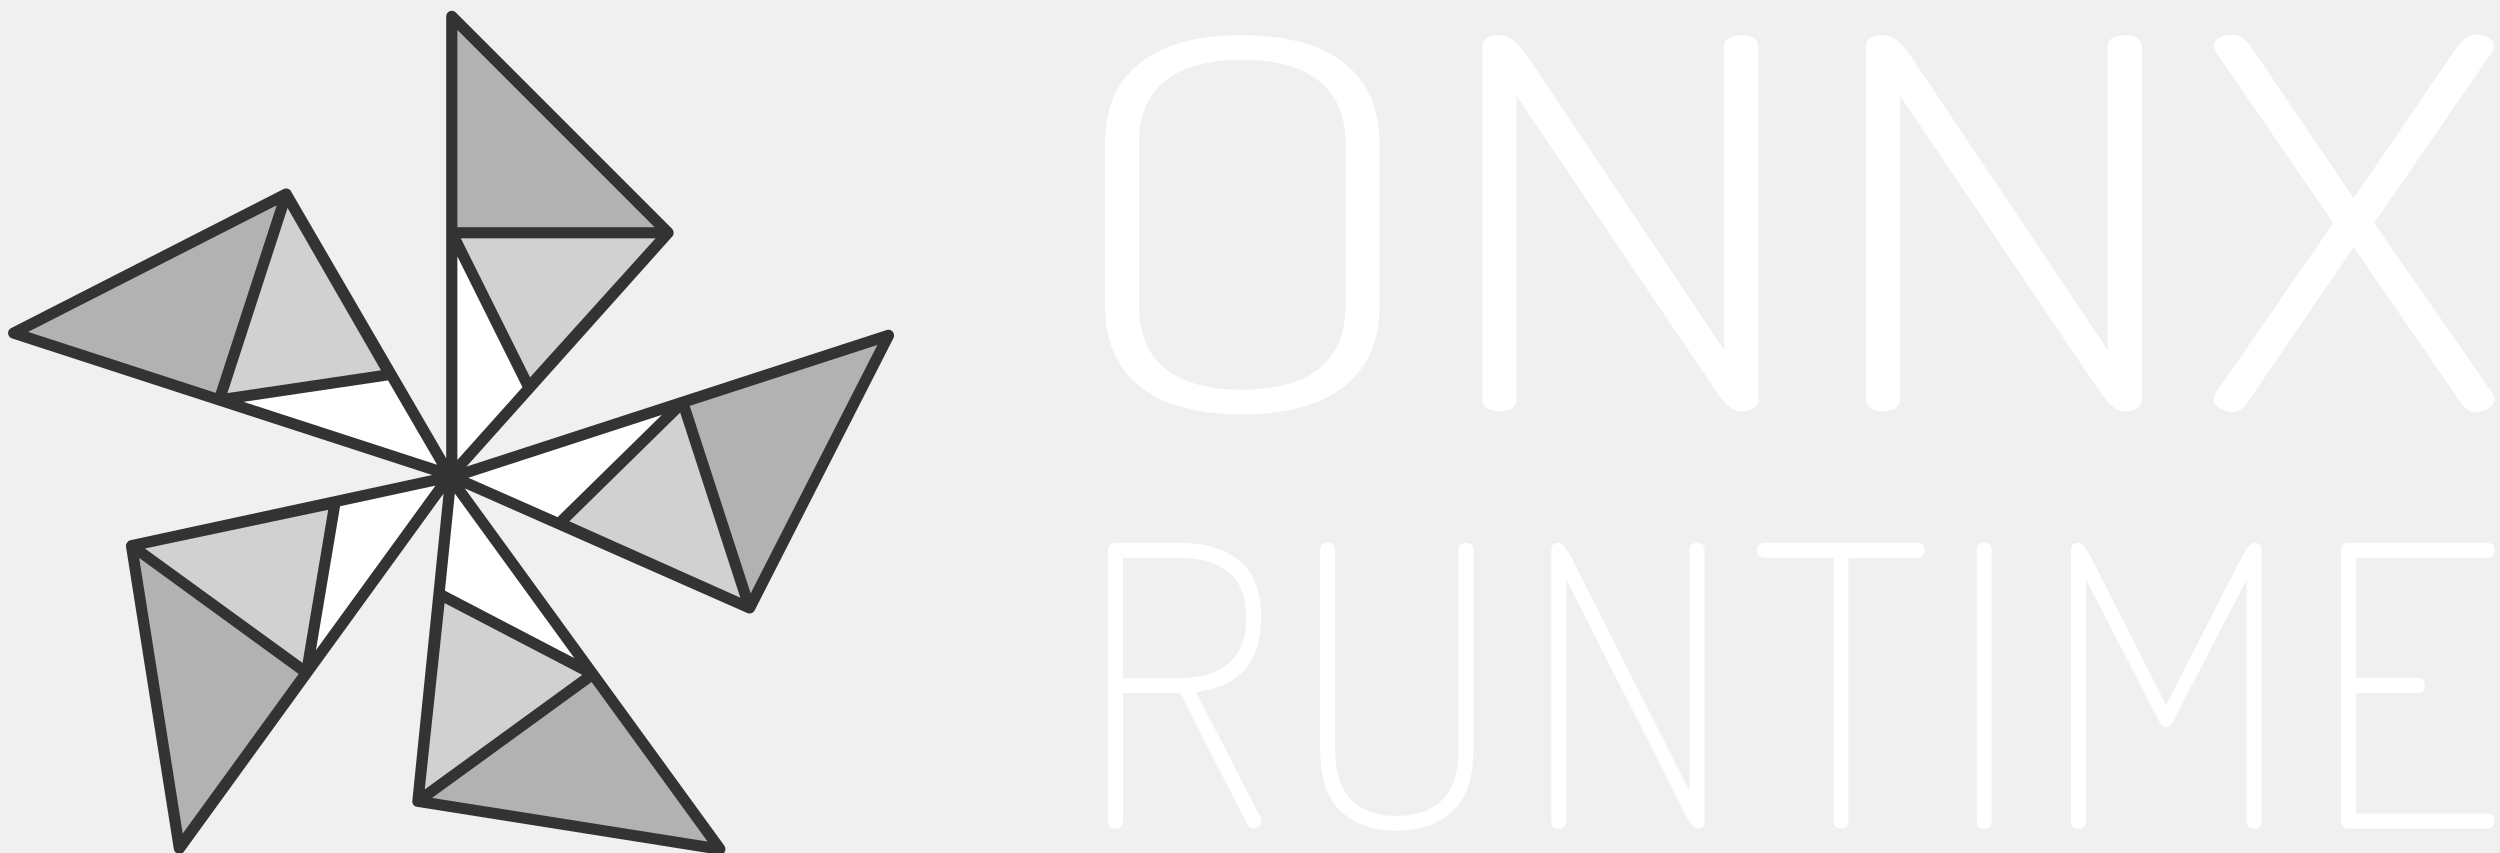
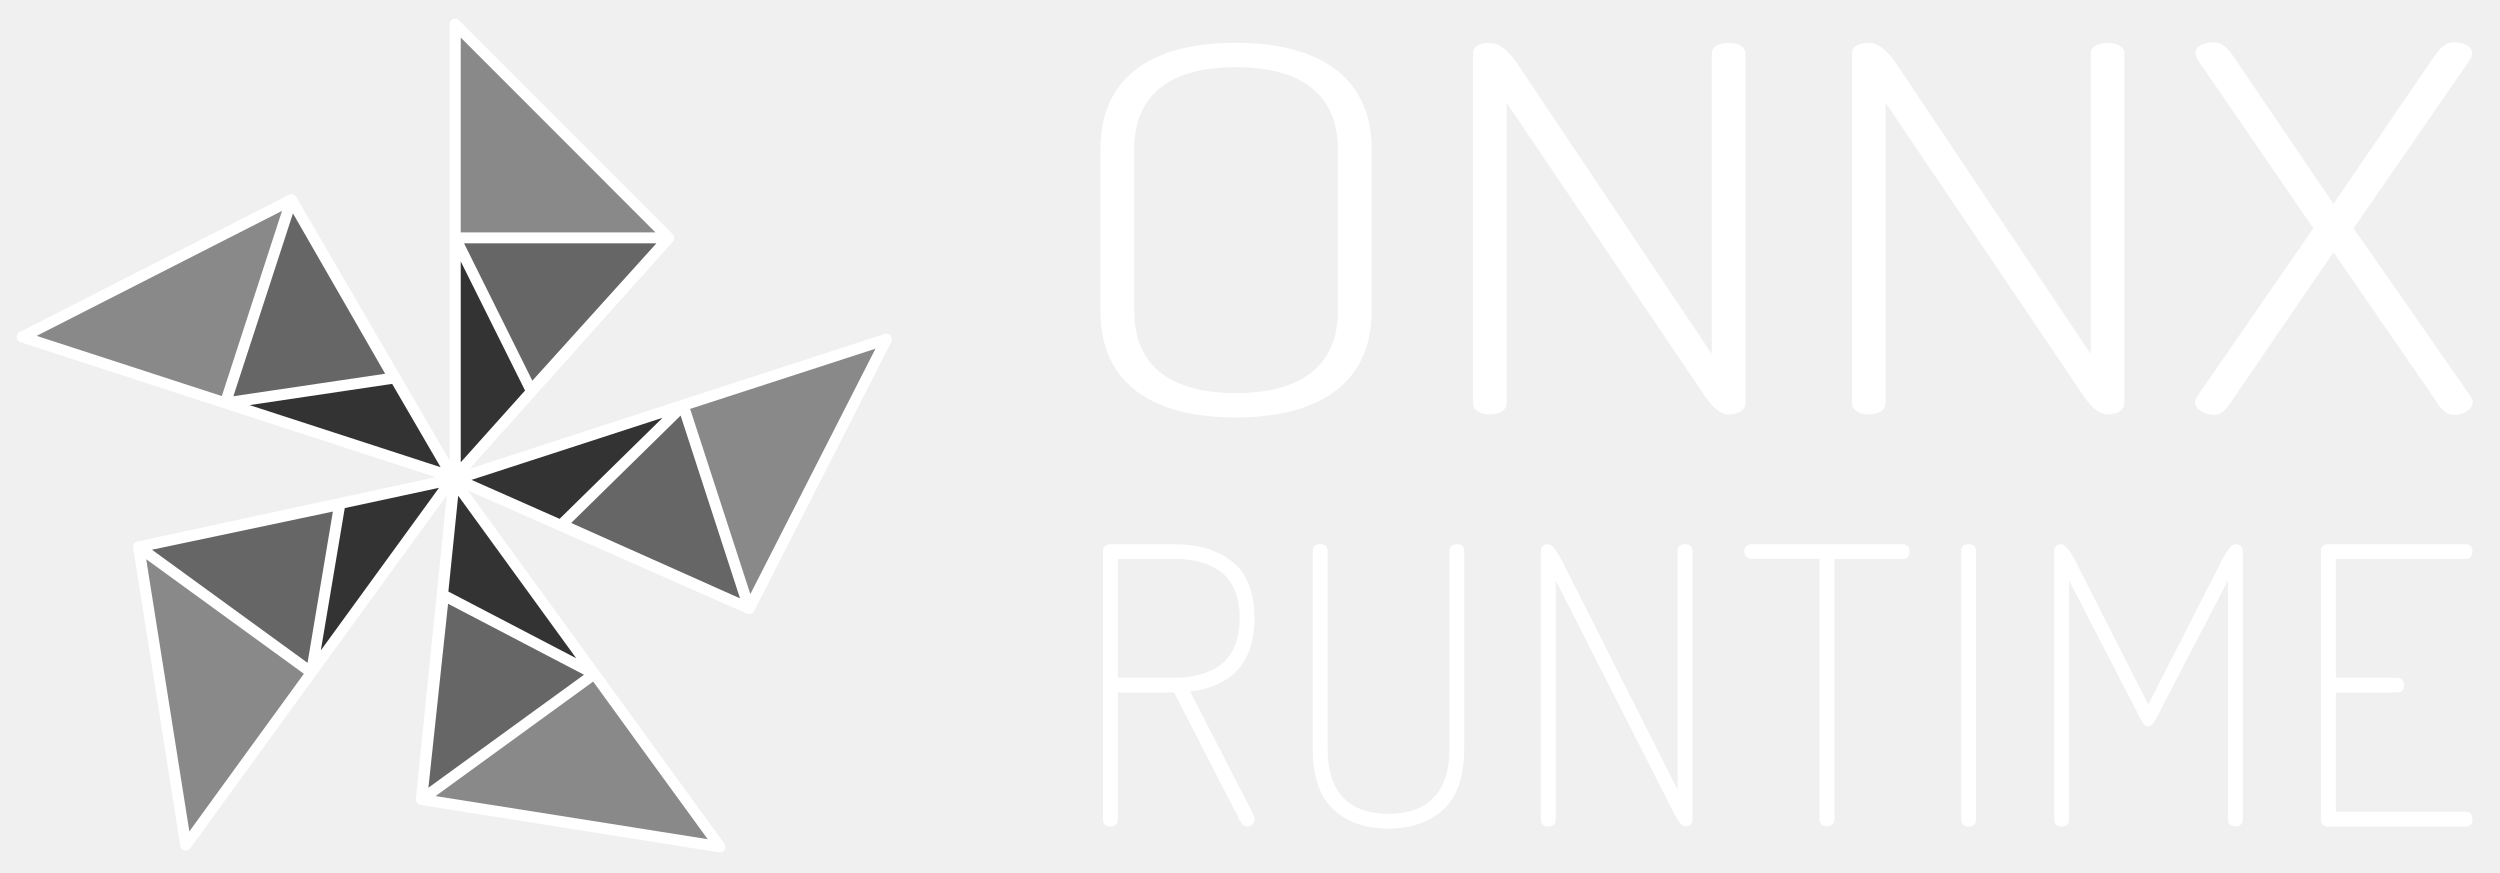
- <svg xmlns="http://www.w3.org/2000/svg" version="1.1" id="Layer_1" x="0px" y="0px" viewBox="0 0 217 74" style="enable-background:new 0 0 217 74;" xml:space="preserve">
-   <style type="text/css">
- 	.st0{fill:#FFFFFF;}
- 	.st1{fill:#D1D1D1;}
- 	.st2{fill:#B2B2B2;}
- 	.st3{fill:#333333;}
- </style>
-   <g>
-     <g>
-       <g>
-         <path class="st0" d="M95.92,26.59V12.43c0-6.83,5.14-9.38,11.88-9.38c6.68,0,11.94,2.55,11.94,9.38v14.16     c0,6.83-5.26,9.38-11.94,9.38C101.07,35.97,95.92,33.43,95.92,26.59z M116.79,12.43c0-4.96-3.37-7.24-8.99-7.24     c-5.62,0-8.93,2.28-8.93,7.24v14.16c0,4.96,3.31,7.24,8.93,7.24c5.62,0,8.99-2.28,8.99-7.24V12.43z" />
-         <path class="st0" d="M149.02,34.05L131.63,8.32v26.4c0,0.67-0.71,0.98-1.48,0.98c-0.71,0-1.48-0.31-1.48-0.98V3.99     c0-0.71,0.71-0.94,1.48-0.94c1.06,0,1.89,1.07,2.42,1.83l17.09,25.51V3.99c0-0.67,0.77-0.94,1.48-0.94     c0.77,0,1.48,0.27,1.48,0.94v30.73c0,0.67-0.71,0.98-1.48,0.98C150.26,35.71,149.55,34.81,149.02,34.05z" />
-         <path class="st0" d="M182.3,34.05L164.92,8.32v26.4c0,0.67-0.71,0.98-1.48,0.98c-0.71,0-1.48-0.31-1.48-0.98V3.99     c0-0.71,0.71-0.94,1.48-0.94c1.06,0,1.89,1.07,2.42,1.83l17.09,25.51V3.99c0-0.67,0.77-0.94,1.48-0.94     c0.77,0,1.48,0.27,1.48,0.94v30.73c0,0.67-0.71,0.98-1.48,0.98C183.54,35.71,182.83,34.81,182.3,34.05z" />
-         <path class="st0" d="M204.3,21.46l-8.75,12.78c-0.41,0.63-0.89,1.52-1.77,1.52c-0.77,0-1.66-0.49-1.66-1.12     c0-0.18,0.12-0.36,0.24-0.58l10.17-14.7l-9.99-14.56c-0.24-0.31-0.36-0.58-0.36-0.85c0-0.58,0.71-0.94,1.66-0.94     c0.83,0,1.42,0.85,1.89,1.56l8.57,12.64l8.63-12.64c0.47-0.62,1.01-1.56,1.89-1.56c0.95,0,1.66,0.36,1.66,0.94     c0,0.27-0.12,0.54-0.36,0.85l-10.05,14.56l10.23,14.7c0.12,0.22,0.24,0.4,0.24,0.58c0,0.63-0.83,1.12-1.66,1.12     c-0.89,0-1.36-0.89-1.77-1.52L204.3,21.46z" />
-       </g>
-       <g>
-         <path class="st0" d="M109.47,53.62c0-2.28-0.65-3.95-1.94-4.97c-1.29-1.02-2.99-1.53-5.06-1.53l-5.65,0     c-0.43,0.05-0.64,0.26-0.64,0.62v23.54c0,0.43,0.22,0.65,0.65,0.65s0.65-0.22,0.65-0.65V60.15h4.94l5.4,10.53l0.01,0.02h0.01     c0.01,0.01,0.05,0.06,0.14,0.24l0.14,0.38c0.05,0.07,0.11,0.16,0.19,0.27c0.08,0.12,0.17,0.2,0.25,0.25     c0.08,0.05,0.18,0.07,0.27,0.07c0.19,0,0.35-0.06,0.47-0.18c0.12-0.12,0.18-0.28,0.18-0.47c0-0.12-0.04-0.25-0.11-0.39     l-5.55-10.8C107.57,59.61,109.47,57.44,109.47,53.62z M108.17,53.62c0,1.78-0.51,3.11-1.52,3.96c-1.01,0.85-2.42,1.28-4.18,1.28     h-5V48.42h5c1.76,0,3.17,0.42,4.18,1.26C107.66,50.51,108.17,51.83,108.17,53.62z" />
-         <path class="st0" d="M127.25,47.12c-0.43,0-0.65,0.21-0.65,0.62v17.38c0,1.9-0.47,3.34-1.39,4.28c-0.92,0.95-2.26,1.42-3.98,1.42     c-1.72,0-3.05-0.48-3.96-1.42c-0.91-0.95-1.38-2.39-1.38-4.28V47.73c0-0.41-0.22-0.62-0.65-0.62s-0.65,0.21-0.65,0.62v17.38     c0,2.41,0.61,4.2,1.8,5.32c1.2,1.12,2.82,1.68,4.83,1.68s3.64-0.57,4.85-1.68c1.21-1.12,1.82-2.91,1.82-5.32V47.73     C127.9,47.32,127.68,47.12,127.25,47.12z" />
-         <path class="st0" d="M147.3,47.12c-0.43,0-0.65,0.21-0.65,0.62V68.7l-10.27-20.34c-0.46-0.83-0.82-1.24-1.08-1.24     c-0.43,0-0.65,0.21-0.65,0.62v23.54c0,0.43,0.22,0.65,0.65,0.65c0.43,0,0.65-0.22,0.65-0.65V50.3l10.34,20.38     c0.42,0.83,0.75,1.24,1.02,1.24c0.43,0,0.65-0.22,0.65-0.65V47.73C147.95,47.32,147.74,47.12,147.3,47.12z" />
-         <path class="st0" d="M166.38,47.12h-13.22c-0.19,0-0.35,0.07-0.47,0.2c-0.12,0.13-0.18,0.28-0.18,0.45     c0,0.17,0.06,0.32,0.18,0.45c0.12,0.13,0.28,0.2,0.47,0.2h5.98v22.85c0,0.43,0.22,0.65,0.65,0.65c0.43,0,0.65-0.22,0.65-0.65     V48.42h5.95c0.43,0,0.65-0.23,0.65-0.68C167.03,47.32,166.81,47.12,166.38,47.12z" />
-         <path class="st0" d="M172.23,47.12c-0.43,0-0.65,0.21-0.65,0.62v23.54c0,0.43,0.22,0.65,0.65,0.65c0.43,0,0.65-0.22,0.65-0.65     V47.73C172.88,47.32,172.66,47.12,172.23,47.12z" />
-         <path class="st0" d="M195.66,47.12c-0.27,0-0.62,0.41-1.08,1.24l-6.56,12.85l-6.53-12.85c-0.46-0.83-0.82-1.24-1.08-1.24     c-0.43,0-0.65,0.21-0.65,0.62v23.54c0,0.43,0.22,0.65,0.65,0.65c0.43,0,0.65-0.22,0.65-0.65V50.3l6.28,12.16     c0.21,0.45,0.43,0.67,0.68,0.67c0.22,0,0.44-0.22,0.68-0.66l6.31-12.16v20.97c0,0.43,0.22,0.65,0.65,0.65     c0.43,0,0.65-0.22,0.65-0.65V47.73C196.31,47.32,196.09,47.12,195.66,47.12z" />
-         <path class="st0" d="M215.89,70.62H204.5V60.15h5.37c0.41,0,0.62-0.21,0.62-0.62c0-0.45-0.21-0.68-0.62-0.68h-5.37V48.42h11.39     c0.41,0,0.62-0.23,0.62-0.68c0-0.4-0.21-0.62-0.62-0.62h-12.04c-0.43,0-0.65,0.22-0.65,0.65v23.5c0,0.43,0.22,0.65,0.65,0.65     h12.04c0.41,0,0.62-0.21,0.62-0.62C216.5,70.85,216.29,70.62,215.89,70.62z" />
+ <svg xmlns="http://www.w3.org/2000/svg" width="1052" height="367" overflow="hidden">
+   <defs>
+     <clipPath id="clip0">
+       <rect x="120" y="161" width="1052" height="367" />
+     </clipPath>
+     <clipPath id="clip1">
+       <rect x="121" y="162" width="1050" height="365" />
+     </clipPath>
+     <clipPath id="clip2">
+       <rect x="121" y="162" width="1050" height="365" />
+     </clipPath>
+   </defs>
+   <g clip-path="url(#clip0)" transform="translate(-120 -161)">
+     <g clip-path="url(#clip1)">
+       <g clip-path="url(#clip2)">
+         <path d="M583.054 291.727 583.054 223.929C583.054 191.196 607.654 178.996 639.986 178.996 671.986 178.996 697.185 191.196 697.185 223.929L697.185 291.727C697.185 324.46 671.986 336.659 639.986 336.659 607.654 336.659 583.054 324.46 583.054 291.727ZM682.985 223.929C682.985 200.196 666.852 189.263 639.986 189.263 613.12 189.263 597.254 200.196 597.254 223.929L597.254 291.727C597.254 315.46 613.12 326.393 639.986 326.393 666.852 326.393 682.985 315.46 682.985 291.727L682.985 223.929Z" fill="#FFFFFF" transform="matrix(1 0 -0 1.00001 0.016981 0.00177532)" />
+         <path d="M837.249 327.46 753.984 204.262 753.984 330.66C753.984 333.86 750.584 335.393 746.917 335.393 743.518 335.393 739.851 333.926 739.851 330.66L739.851 183.529C739.851 180.13 743.251 179.063 746.917 179.063 751.984 179.063 755.984 184.196 758.517 187.863L840.315 309.993 840.315 183.529C840.315 180.329 843.982 179.063 847.382 179.063 851.048 179.063 854.448 180.329 854.448 183.529L854.448 330.66C854.448 333.86 851.048 335.393 847.382 335.393 843.182 335.326 839.782 331.06 837.249 327.46Z" fill="#FFFFFF" transform="matrix(1 0 -0 1.00001 0.016981 0.00177532)" />
+         <path d="M996.645 327.46 913.447 204.262 913.447 330.66C913.447 333.86 910.047 335.393 906.381 335.393 902.981 335.393 899.314 333.926 899.314 330.66L899.314 183.529C899.314 180.13 902.714 179.063 906.381 179.063 911.447 179.063 915.447 184.196 917.98 187.863L999.779 309.993 999.779 183.529C999.779 180.329 1003.45 179.063 1006.85 179.063 1010.51 179.063 1013.91 180.329 1013.91 183.529L1013.91 330.66C1013.91 333.86 1010.51 335.393 1006.85 335.393 1002.58 335.326 999.179 331.06 996.645 327.46Z" fill="#FFFFFF" transform="matrix(1 0 -0 1.00001 0.016981 0.00177532)" />
+         <path d="M1101.91 267.128 1060.04 328.326C1058.04 331.326 1055.78 335.593 1051.58 335.593 1047.91 335.593 1043.64 333.26 1043.64 330.26 1043.64 329.393 1044.18 328.526 1044.78 327.46L1093.44 257.061 1045.58 187.329C1044.44 185.863 1043.84 184.529 1043.84 183.263 1043.84 180.463 1047.24 178.796 1051.78 178.796 1055.71 178.796 1058.58 182.863 1060.84 186.263L1101.91 246.795 1143.24 186.263C1145.51 183.263 1148.04 178.796 1152.31 178.796 1156.84 178.796 1160.24 180.529 1160.24 183.263 1160.24 184.529 1159.71 185.863 1158.51 187.329L1110.38 257.061 1159.38 327.46C1159.91 328.526 1160.51 329.393 1160.51 330.26 1160.51 333.26 1156.58 335.593 1152.58 335.593 1148.31 335.593 1146.04 331.326 1144.11 328.326L1101.91 267.128Z" fill="#FFFFFF" transform="matrix(1 0 -0 1.00001 0.016981 0.00177532)" />
+         <path d="M647.853 421.124C647.853 410.191 644.72 402.191 638.52 397.325 632.386 392.458 624.187 389.992 614.254 389.992L587.187 389.992C585.121 390.192 584.121 391.192 584.121 392.925L584.121 505.656C584.121 507.722 585.188 508.789 587.254 508.789 589.321 508.789 590.387 507.722 590.387 505.656L590.387 452.39 614.054 452.39 639.92 502.789 639.986 502.923 640.053 502.923C640.12 502.989 640.32 503.189 640.72 504.123L641.386 505.923C641.586 506.256 641.92 506.656 642.253 507.189 642.653 507.722 643.053 508.122 643.453 508.389 643.853 508.589 644.32 508.722 644.786 508.722 645.72 508.722 646.453 508.456 647.053 507.856 647.653 507.256 647.919 506.523 647.919 505.589 647.919 504.989 647.719 504.389 647.386 503.723L620.787 451.99C638.786 449.79 647.853 439.391 647.853 421.124ZM641.653 421.124C641.653 429.658 639.186 436.057 634.386 440.057 629.52 444.124 622.787 446.19 614.32 446.19L590.387 446.19 590.387 396.192 614.32 396.192C622.787 396.192 629.52 398.191 634.386 402.191 639.186 406.258 641.653 412.591 641.653 421.124Z" fill="#FFFFFF" transform="matrix(1 0 -0 1.00001 0.016981 0.00177532)" />
+         <path d="M733.051 389.992C730.984 389.992 729.918 390.992 729.918 392.925L729.918 476.123C729.918 485.19 727.651 492.123 723.251 496.656 718.851 501.189 712.451 503.456 704.185 503.456 695.985 503.456 689.585 501.189 685.252 496.656 680.852 492.123 678.652 485.256 678.652 476.123L678.652 392.925C678.652 390.992 677.586 389.992 675.519 389.992 673.452 389.992 672.386 390.992 672.386 392.925L672.386 476.123C672.386 487.656 675.319 496.256 681.052 501.589 686.785 506.923 694.585 509.656 704.185 509.656 713.785 509.656 721.585 506.923 727.384 501.589 733.184 496.256 736.118 487.656 736.118 476.123L736.118 392.925C736.118 390.992 735.051 389.992 733.051 389.992Z" fill="#FFFFFF" transform="matrix(1 0 -0 1.00001 0.016981 0.00177532)" />
+         <path d="M829.049 389.992C826.982 389.992 825.916 390.992 825.916 392.925L825.916 493.323 776.717 395.925C774.517 391.925 772.783 389.992 771.517 389.992 769.45 389.992 768.384 390.992 768.384 392.925L768.384 505.656C768.384 507.722 769.45 508.789 771.517 508.789 773.583 508.789 774.65 507.722 774.65 505.656L774.65 405.258 824.182 502.789C826.182 506.789 827.782 508.722 829.049 508.722 831.116 508.722 832.182 507.656 832.182 505.589L832.182 392.925C832.182 390.992 831.116 389.992 829.049 389.992Z" fill="#FFFFFF" transform="matrix(1 0 -0 1.00001 0.016981 0.00177532)" />
+         <path d="M920.38 389.992 857.048 389.992C856.115 389.992 855.382 390.325 854.782 390.925 854.182 391.525 853.915 392.258 853.915 393.058 853.915 393.858 854.182 394.592 854.782 395.192 855.382 395.858 856.115 396.125 857.048 396.125L885.648 396.125 885.648 505.523C885.648 507.589 886.714 508.656 888.781 508.656 890.848 508.656 891.914 507.589 891.914 505.523L891.914 396.192 920.38 396.192C922.447 396.192 923.514 395.058 923.514 392.925 923.447 390.992 922.447 389.992 920.38 389.992Z" fill="#FFFFFF" transform="matrix(1 0 -0 1.00001 0.016981 0.00177532)" />
+         <path d="M948.38 389.992C946.313 389.992 945.247 390.992 945.247 392.925L945.247 505.656C945.247 507.722 946.313 508.789 948.38 508.789 950.446 508.789 951.513 507.722 951.513 505.656L951.513 392.925C951.513 390.992 950.446 389.992 948.38 389.992Z" fill="#FFFFFF" transform="matrix(1 0 -0 1.00001 0.016981 0.00177532)" />
+         <path d="M1060.58 389.992C1059.31 389.992 1057.58 391.925 1055.38 395.925L1023.98 457.457 992.712 395.925C990.512 391.925 988.779 389.992 987.512 389.992 985.446 389.992 984.379 390.992 984.379 392.925L984.379 505.656C984.379 507.722 985.446 508.789 987.512 508.789 989.579 508.789 990.646 507.722 990.646 505.656L990.646 405.258 1020.71 463.457C1021.71 465.59 1022.78 466.657 1023.98 466.657 1025.04 466.657 1026.11 465.59 1027.24 463.457L1057.51 405.191 1057.51 505.589C1057.51 507.656 1058.58 508.722 1060.64 508.722 1062.71 508.722 1063.78 507.656 1063.78 505.589L1063.78 392.925C1063.71 390.992 1062.64 389.992 1060.58 389.992Z" fill="#FFFFFF" transform="matrix(1 0 -0 1.00001 0.016981 0.00177532)" />
+         <path d="M1157.44 502.523 1102.91 502.523 1102.91 452.39 1128.64 452.39C1130.58 452.39 1131.58 451.39 1131.58 449.457 1131.58 447.257 1130.58 446.19 1128.64 446.19L1102.91 446.19 1102.91 396.192 1157.44 396.192C1159.38 396.192 1160.38 395.058 1160.38 392.925 1160.38 390.992 1159.38 389.992 1157.44 389.992L1099.78 389.992C1097.71 389.992 1096.64 391.058 1096.64 393.125L1096.64 505.656C1096.64 507.722 1097.71 508.789 1099.78 508.789L1157.44 508.789C1159.38 508.789 1160.38 507.789 1160.38 505.856 1160.38 503.656 1159.38 502.523 1157.44 502.523Z" fill="#FFFFFF" transform="matrix(1 0 -0 1.00001 0.016981 0.00177532)" />
+         <path d="M408.125 331.926 312.527 362.926 356.992 382.125Z" fill="#333333" transform="matrix(1 0 -0 1.00001 0.016981 0.00177532)" />
+         <path d="M356.992 382.125 435.924 417.391 408.125 331.926Z" fill="#666666" transform="matrix(1 0 -0 1.00001 0.016981 0.00177532)" />
+         <path d="M493.523 304.127 493.656 304.06C493.656 304.127 493.589 304.127 493.523 304.127Z" fill="#B2B2B2" transform="matrix(1 0 -0 1.00001 0.016981 0.00177532)" />
+         <path d="M493.523 304.127C490.19 305.193 408.125 331.86 408.125 331.86L435.924 417.324 493.656 304.06 493.523 304.127Z" fill="#898989" transform="matrix(1 0 -0 1.00001 0.016981 0.00177532)" />
+         <path d="M343.993 324.726 312.06 260.594 312.06 361.059Z" fill="#333333" transform="matrix(1 0 -0 1.00001 0.016981 0.00177532)" />
+         <path d="M343.993 324.726 401.925 260.594 312.06 260.594Z" fill="#666666" transform="matrix(1 0 -0 1.00001 0.016981 0.00177532)" />
+         <path d="M401.925 260.594 312.06 170.663C312.06 171.263 312.06 260.594 312.06 260.594L401.925 260.594Z" fill="#898989" transform="matrix(1 0 -0 1.00001 0.016981 0.00177532)" />
+         <path d="M285.461 319.393 214.529 329.926 310.127 360.992Z" fill="#333333" transform="matrix(1 0 -0 1.00001 0.016981 0.00177532)" />
+         <path d="M285.461 319.393 242.328 244.395 214.529 329.926Z" fill="#666666" transform="matrix(1 0 -0 1.00001 0.016981 0.00177532)" />
+         <path d="M242.328 244.395 129.064 302.127C129.597 302.327 214.595 329.926 214.595 329.926L242.328 244.395Z" fill="#898989" transform="matrix(1 0 -0 1.00001 0.016981 0.00177532)" />
+         <path d="M250.328 444.124 309.393 362.792 262.194 373.392Z" fill="#333333" transform="matrix(1 0 -0 1.00001 0.016981 0.00177532)" />
+         <path d="M262.194 373.392 177.596 391.258 250.328 444.124Z" fill="#666666" transform="matrix(1 0 -0 1.00001 0.016981 0.00177532)" />
+         <path d="M250.328 444.124 177.596 391.258 197.462 516.856 197.462 516.789C198.929 514.856 250.328 444.124 250.328 444.124Z" fill="#898989" transform="matrix(1 0 -0 1.00001 0.016981 0.00177532)" />
+         <path d="M369.992 445.324 310.927 363.992 306.46 412.191Z" fill="#333333" transform="matrix(1 0 -0 1.00001 0.016981 0.00177532)" />
+         <path d="M306.46 412.191 297.26 498.189 369.992 445.324Z" fill="#666666" transform="matrix(1 0 -0 1.00001 0.016981 0.00177532)" />
+         <path d="M369.992 445.324 297.26 498.189 422.858 518.122C422.524 517.589 369.992 445.324 369.992 445.324Z" fill="#898989" transform="matrix(1 0 -0 1.00001 0.016981 0.00177532)" />
+         <path d="M494.723 302.26C494.123 301.527 493.123 301.26 492.256 301.527L492.189 301.527 317.593 358.259 403.125 262.661C403.125 262.661 403.125 262.661 403.125 262.661 403.191 262.528 403.325 262.461 403.391 262.328 403.391 262.328 403.391 262.261 403.391 262.261 403.458 262.194 403.458 262.128 403.525 261.994 403.525 261.994 403.525 261.928 403.525 261.928 403.525 261.861 403.525 261.861 403.591 261.794 403.591 261.728 403.658 261.594 403.658 261.528 403.658 261.461 403.658 261.461 403.658 261.394 403.658 261.328 403.658 261.194 403.658 261.128 403.658 261.128 403.658 261.061 403.658 261.061 403.658 260.928 403.658 260.794 403.591 260.661 403.591 260.661 403.591 260.594 403.591 260.594 403.591 260.528 403.525 260.394 403.525 260.328 403.525 260.261 403.458 260.261 403.458 260.194 403.391 260.128 403.391 260.061 403.325 259.928 403.325 259.861 403.258 259.861 403.258 259.794 403.191 259.661 403.125 259.594 402.991 259.461L313.127 169.53C312.46 168.863 311.46 168.663 310.593 168.996 309.727 169.33 309.193 170.196 309.193 171.13L309.193 171.196 309.193 354.792 244.661 243.928C244.661 243.928 244.661 243.928 244.661 243.928 244.595 243.795 244.528 243.728 244.395 243.595 244.395 243.595 244.395 243.595 244.328 243.528 244.261 243.461 244.195 243.395 244.128 243.328 244.128 243.328 244.061 243.328 244.061 243.261 243.995 243.261 243.995 243.195 243.928 243.195 243.861 243.128 243.795 243.128 243.728 243.061 243.661 243.061 243.661 242.995 243.595 242.995 243.528 242.928 243.395 242.928 243.328 242.861 243.328 242.861 243.261 242.861 243.261 242.861 243.128 242.795 242.995 242.795 242.861 242.795 242.861 242.795 242.795 242.795 242.795 242.795 242.661 242.795 242.595 242.795 242.462 242.795 242.395 242.795 242.395 242.795 242.328 242.795 242.261 242.795 242.128 242.795 242.062 242.861 241.995 242.861 241.995 242.861 241.928 242.861 241.795 242.928 241.662 242.928 241.528 242.995L128.264 300.727C127.397 301.127 126.931 302.06 126.997 302.994 127.064 303.927 127.731 304.727 128.597 304.993L128.664 304.993 303.327 361.792 177.863 388.858C177.863 388.858 177.863 388.858 177.796 388.858 177.663 388.858 177.53 388.925 177.396 388.992 177.396 388.992 177.33 388.992 177.33 388.992 177.263 389.058 177.196 389.058 177.063 389.125 177.063 389.125 177.063 389.125 176.996 389.192 176.93 389.192 176.93 389.258 176.863 389.258 176.796 389.325 176.73 389.392 176.663 389.458 176.663 389.458 176.596 389.525 176.596 389.525 176.53 389.592 176.463 389.658 176.396 389.725 176.396 389.725 176.33 389.792 176.33 389.792 176.263 389.925 176.196 389.992 176.13 390.125 176.13 390.125 176.13 390.192 176.13 390.192 176.063 390.258 176.063 390.392 176.063 390.458 176.063 390.525 176.063 390.525 176.063 390.592 176.063 390.658 176.063 390.792 175.996 390.858 175.996 390.925 175.996 390.925 175.996 390.992 175.996 391.125 175.996 391.258 175.996 391.392L195.862 516.989C195.996 517.922 196.729 518.656 197.596 518.856 198.529 519.056 199.462 518.722 199.996 517.989L200.062 517.922 307.993 369.392 294.994 497.056C294.994 497.056 294.994 497.056 294.994 497.123 294.994 497.256 294.994 497.389 294.994 497.523 294.994 497.523 294.994 497.589 294.994 497.589 294.994 497.656 294.994 497.789 295.06 497.856 295.06 497.856 295.06 497.923 295.06 497.923 295.06 497.989 295.06 497.989 295.127 498.056 295.127 498.123 295.194 498.256 295.194 498.323 295.194 498.389 295.26 498.389 295.26 498.456 295.327 498.523 295.327 498.656 295.394 498.723 295.394 498.723 295.46 498.789 295.46 498.789 295.527 498.923 295.66 498.989 295.727 499.056 295.727 499.056 295.794 499.123 295.794 499.123 295.86 499.189 295.927 499.256 296.06 499.323 296.127 499.323 296.127 499.389 296.194 499.389 296.26 499.456 296.327 499.456 296.46 499.523 296.527 499.523 296.527 499.589 296.594 499.589 296.727 499.656 296.86 499.656 296.994 499.723L422.591 519.656C423.524 519.789 424.458 519.389 424.924 518.589 425.391 517.789 425.391 516.789 424.791 515.989L424.724 515.922 316.86 367.392 434.257 419.191C434.257 419.191 434.257 419.191 434.324 419.191 434.457 419.258 434.591 419.258 434.724 419.324 434.724 419.324 434.791 419.324 434.791 419.324 434.857 419.324 434.991 419.391 435.057 419.391 435.057 419.391 435.124 419.391 435.124 419.391 435.191 419.391 435.191 419.391 435.257 419.391 435.324 419.391 435.457 419.391 435.524 419.391 435.591 419.391 435.591 419.391 435.657 419.391 435.724 419.391 435.857 419.324 435.924 419.324 435.924 419.324 435.991 419.324 435.991 419.324 436.124 419.258 436.257 419.258 436.324 419.191 436.324 419.191 436.391 419.124 436.391 419.124 436.457 419.058 436.591 418.991 436.657 418.924 436.724 418.924 436.724 418.858 436.791 418.858 436.857 418.791 436.924 418.724 436.991 418.658 436.991 418.658 437.057 418.591 437.057 418.591 437.124 418.458 437.191 418.391 437.257 418.258L494.989 304.993C495.456 303.993 495.323 302.994 494.723 302.26ZM343.993 321.193 315.26 263.394 396.192 263.394 343.993 321.193ZM393.592 256.595 395.792 258.794 313.86 258.794C313.86 247.061 313.86 194.263 313.86 176.796L393.592 256.595ZM313.86 270.994 340.926 325.326 313.86 355.526 313.86 270.994ZM135.397 302.327 235.928 251.128 238.662 249.728 213.329 327.66C202.262 324.06 151.997 307.727 135.397 302.327ZM243.261 250.795 282.061 318.26 218.195 327.726 243.261 250.795ZM284.994 322.526 305.393 357.592 224.995 331.46 284.994 322.526ZM199.662 510.856 181.996 399.391 181.529 396.325 247.861 444.524C240.928 453.99 209.929 496.723 199.662 510.856ZM183.929 392.325 260.061 376.259 249.395 439.924 183.929 392.325ZM254.995 434.657 265.061 374.792 304.727 366.259 254.995 434.657ZM417.791 514.122 306.327 496.456 303.26 495.989 369.592 447.79C376.459 457.324 407.525 500.056 417.791 514.122ZM300.26 492.456 308.527 415.058 365.726 444.924 300.26 492.456ZM308.66 409.925 312.793 369.592 362.459 437.991 308.66 409.925ZM318.393 362.926 398.792 336.793 355.459 379.325 318.393 362.926ZM360.326 381.059 406.391 335.859 431.391 412.791 360.326 381.059ZM437.124 408.258 435.724 410.991 410.391 333.06C421.524 329.46 471.79 313.127 488.39 307.727L437.124 408.258Z" fill="#FFFFFF" transform="matrix(1 0 -0 1.00001 0.016981 0.00177532)" />
      </g>
    </g>
-     <g>
-       <g>
-         <polygon class="st0" points="58.11,20.09 39.33,41.08 39.33,1.31    " />
-         <polyline class="st1" points="58.11,20.09 46,33.49 39.33,20.09    " />
-         <path class="st2" d="M39.33,1.31l18.77,18.78H39.33C39.33,20.09,39.33,1.43,39.33,1.31z" />
-       </g>
-       <g>
-         <polygon class="st0" points="24.76,16.72 38.93,41.06 1.1,28.77    " />
-         <polyline class="st1" points="24.76,16.72 33.77,32.37 18.96,34.57    " />
-         <path class="st2" d="M1.1,28.77l23.66-12.05l-5.8,17.85C18.96,34.57,1.22,28.81,1.1,28.77z" />
-       </g>
-       <g>
-         <polygon class="st0" points="11.25,47.38 38.78,41.44 15.4,73.61    " />
-         <polyline class="st1" points="11.25,47.38 28.92,43.65 26.44,58.42    " />
-         <path class="st2" d="M15.4,73.61l-4.15-26.23l15.19,11.03C26.44,58.42,15.48,73.51,15.4,73.61z" />
-       </g>
-       <g>
-         <polygon class="st0" points="36.25,69.71 39.1,41.69 62.47,73.87    " />
-         <polyline class="st1" points="36.25,69.71 38.16,51.75 51.43,58.67    " />
-         <path class="st2" d="M62.47,73.87l-26.23-4.16l15.19-11.03C51.43,58.67,62.4,73.77,62.47,73.87z" />
-       </g>
-       <g>
-         <polygon class="st0" points="65.2,52.84 39.44,41.47 77.26,29.18    " />
-         <polyline class="st1" points="65.2,52.84 48.71,45.47 59.4,34.98    " />
-         <path class="st2" d="M77.26,29.18L65.2,52.84l-5.8-17.85C59.4,34.98,77.14,29.22,77.26,29.18z" />
-       </g>
-       <path class="st3" d="M77.49,28.79c-0.13-0.15-0.33-0.21-0.52-0.15l-0.02,0.01L40.49,40.5l17.87-19.98c0,0,0,0,0-0.01    c0.02-0.02,0.04-0.04,0.05-0.07c0,0,0-0.01,0.01-0.01c0.01-0.02,0.02-0.03,0.03-0.05c0,0,0-0.01,0-0.01    c0-0.01,0.01-0.02,0.01-0.03c0.01-0.02,0.01-0.04,0.01-0.05c0-0.01,0-0.02,0-0.03c0-0.02,0-0.04,0-0.06c0-0.01,0-0.01,0-0.02    c0-0.03,0-0.05-0.01-0.08c0-0.01,0-0.01-0.01-0.02c-0.01-0.02-0.01-0.04-0.02-0.06c0-0.01-0.01-0.02-0.01-0.03    c-0.01-0.02-0.02-0.03-0.03-0.05c0-0.01-0.01-0.02-0.01-0.02c-0.02-0.02-0.03-0.05-0.05-0.07L39.56,1.08    c-0.14-0.14-0.35-0.18-0.53-0.11c-0.18,0.08-0.3,0.25-0.3,0.45v0.02v38.34L25.26,16.61c0,0,0,0,0-0.01    c-0.01-0.02-0.03-0.05-0.05-0.07c0,0-0.01-0.01-0.01-0.01c-0.01-0.01-0.03-0.03-0.04-0.04c0,0-0.01,0-0.01-0.01    c-0.01-0.01-0.02-0.01-0.02-0.02c-0.02-0.01-0.03-0.02-0.05-0.03c-0.01,0-0.02-0.01-0.03-0.01c-0.02-0.01-0.04-0.02-0.06-0.02    c-0.01,0-0.01,0-0.02-0.01c-0.03-0.01-0.05-0.01-0.08-0.02c-0.01,0-0.01,0-0.02,0c-0.02,0-0.04,0-0.06,0c-0.01,0-0.02,0-0.03,0    c-0.02,0-0.04,0.01-0.06,0.01c-0.01,0-0.02,0-0.03,0.01c-0.03,0.01-0.05,0.02-0.08,0.03L0.96,28.48    c-0.17,0.09-0.28,0.27-0.26,0.47c0.02,0.2,0.15,0.36,0.33,0.42l0.02,0.01l36.46,11.85l-26.2,5.66c0,0,0,0-0.01,0    c-0.03,0.01-0.05,0.01-0.08,0.03c0,0-0.01,0-0.01,0.01c-0.02,0.01-0.03,0.02-0.05,0.03c0,0-0.01,0.01-0.01,0.01    c-0.01,0.01-0.02,0.01-0.02,0.02c-0.01,0.01-0.03,0.02-0.04,0.04c-0.01,0.01-0.01,0.01-0.02,0.02c-0.01,0.01-0.03,0.03-0.04,0.05    c0,0.01-0.01,0.01-0.01,0.02c-0.02,0.02-0.03,0.05-0.04,0.07c0,0.01,0,0.01-0.01,0.02c-0.01,0.02-0.01,0.04-0.02,0.06    c0,0.01,0,0.02-0.01,0.03c0,0.02-0.01,0.04-0.01,0.06c0,0.01,0,0.02,0,0.03c0,0.03,0,0.06,0.01,0.09l4.15,26.23    c0.03,0.19,0.17,0.35,0.37,0.4c0.19,0.05,0.39-0.03,0.51-0.19l0.01-0.02L38.5,42.84L35.79,69.5c0,0,0,0,0,0.01    c0,0.03,0,0.06,0,0.09c0,0,0,0.01,0,0.01c0,0.02,0,0.04,0.01,0.06c0,0,0,0.01,0,0.01c0,0.01,0.01,0.02,0.01,0.03    c0.01,0.02,0.01,0.03,0.02,0.05c0,0.01,0.01,0.02,0.01,0.03c0.01,0.02,0.02,0.04,0.03,0.05c0,0.01,0.01,0.01,0.01,0.02    c0.02,0.02,0.04,0.04,0.06,0.06c0,0,0.01,0.01,0.01,0.01c0.02,0.01,0.03,0.03,0.05,0.04c0.01,0.01,0.02,0.01,0.02,0.01    c0.02,0.01,0.03,0.02,0.05,0.02c0.01,0,0.02,0.01,0.03,0.01c0.03,0.01,0.05,0.02,0.08,0.02l26.23,4.16    c0.19,0.03,0.39-0.06,0.49-0.23c0.1-0.17,0.09-0.38-0.02-0.54l-0.01-0.02L40.34,42.39l24.52,10.82c0,0,0,0,0.01,0    c0.03,0.01,0.05,0.02,0.08,0.03c0,0,0.01,0,0.01,0c0.02,0,0.04,0.01,0.06,0.01c0,0,0.01,0,0.01,0c0.01,0,0.02,0,0.03,0    c0.02,0,0.04,0,0.06,0c0.01,0,0.02,0,0.03,0c0.02,0,0.04-0.01,0.06-0.02c0.01,0,0.01,0,0.02-0.01c0.03-0.01,0.05-0.02,0.07-0.03    c0.01,0,0.01-0.01,0.02-0.01c0.02-0.01,0.04-0.02,0.05-0.04c0.01-0.01,0.01-0.01,0.02-0.02c0.01-0.01,0.03-0.03,0.04-0.04    c0.01-0.01,0.01-0.01,0.02-0.02c0.02-0.02,0.03-0.05,0.05-0.07l12.06-23.66C77.64,29.15,77.61,28.94,77.49,28.79z M46.01,32.75    L40,20.69h16.9L46.01,32.75z M56.36,19.26l0.46,0.46H39.7c0-2.45,0-13.48,0-17.12L56.36,19.26z M39.7,22.26l5.65,11.35l-5.65,6.31    V22.26z M2.44,28.81l21-10.7l0.58-0.29L18.72,34.1C16.4,33.34,5.9,29.94,2.44,28.81z M24.96,18.05l8.11,14.09l-13.33,1.98    L24.96,18.05z M33.68,33.02l4.26,7.32l-16.8-5.46L33.68,33.02z M15.86,72.35l-3.68-23.28l-0.1-0.64L25.92,58.5    C24.48,60.48,18,69.41,15.86,72.35z M12.58,47.61l15.91-3.36l-2.23,13.29L12.58,47.61z M27.42,56.44l2.1-12.5l8.28-1.79    L27.42,56.44z M61.42,73.05l-23.28-3.69l-0.64-0.1l13.85-10.06C52.79,61.17,59.27,70.1,61.42,73.05z M36.87,68.52l1.72-16.17    l11.95,6.23L36.87,68.52z M38.62,51.27l0.86-8.43l10.38,14.29L38.62,51.27z M40.65,41.47l16.8-5.46l-9.05,8.88L40.65,41.47z     M49.42,45.25l9.62-9.44l5.22,16.07L49.42,45.25z M65.45,50.93l-0.29,0.58l-5.29-16.28c2.33-0.76,12.82-4.17,16.29-5.29    L65.45,50.93z" />
-     </g>
  </g>
-   <g>
- </g>
-   <g>
- </g>
-   <g>
- </g>
-   <g>
- </g>
-   <g>
- </g>
-   <g>
- </g>
-   <g>
- </g>
-   <g>
- </g>
-   <g>
- </g>
-   <g>
- </g>
-   <g>
- </g>
-   <g>
- </g>
-   <g>
- </g>
-   <g>
- </g>
-   <g>
- </g>
</svg>
